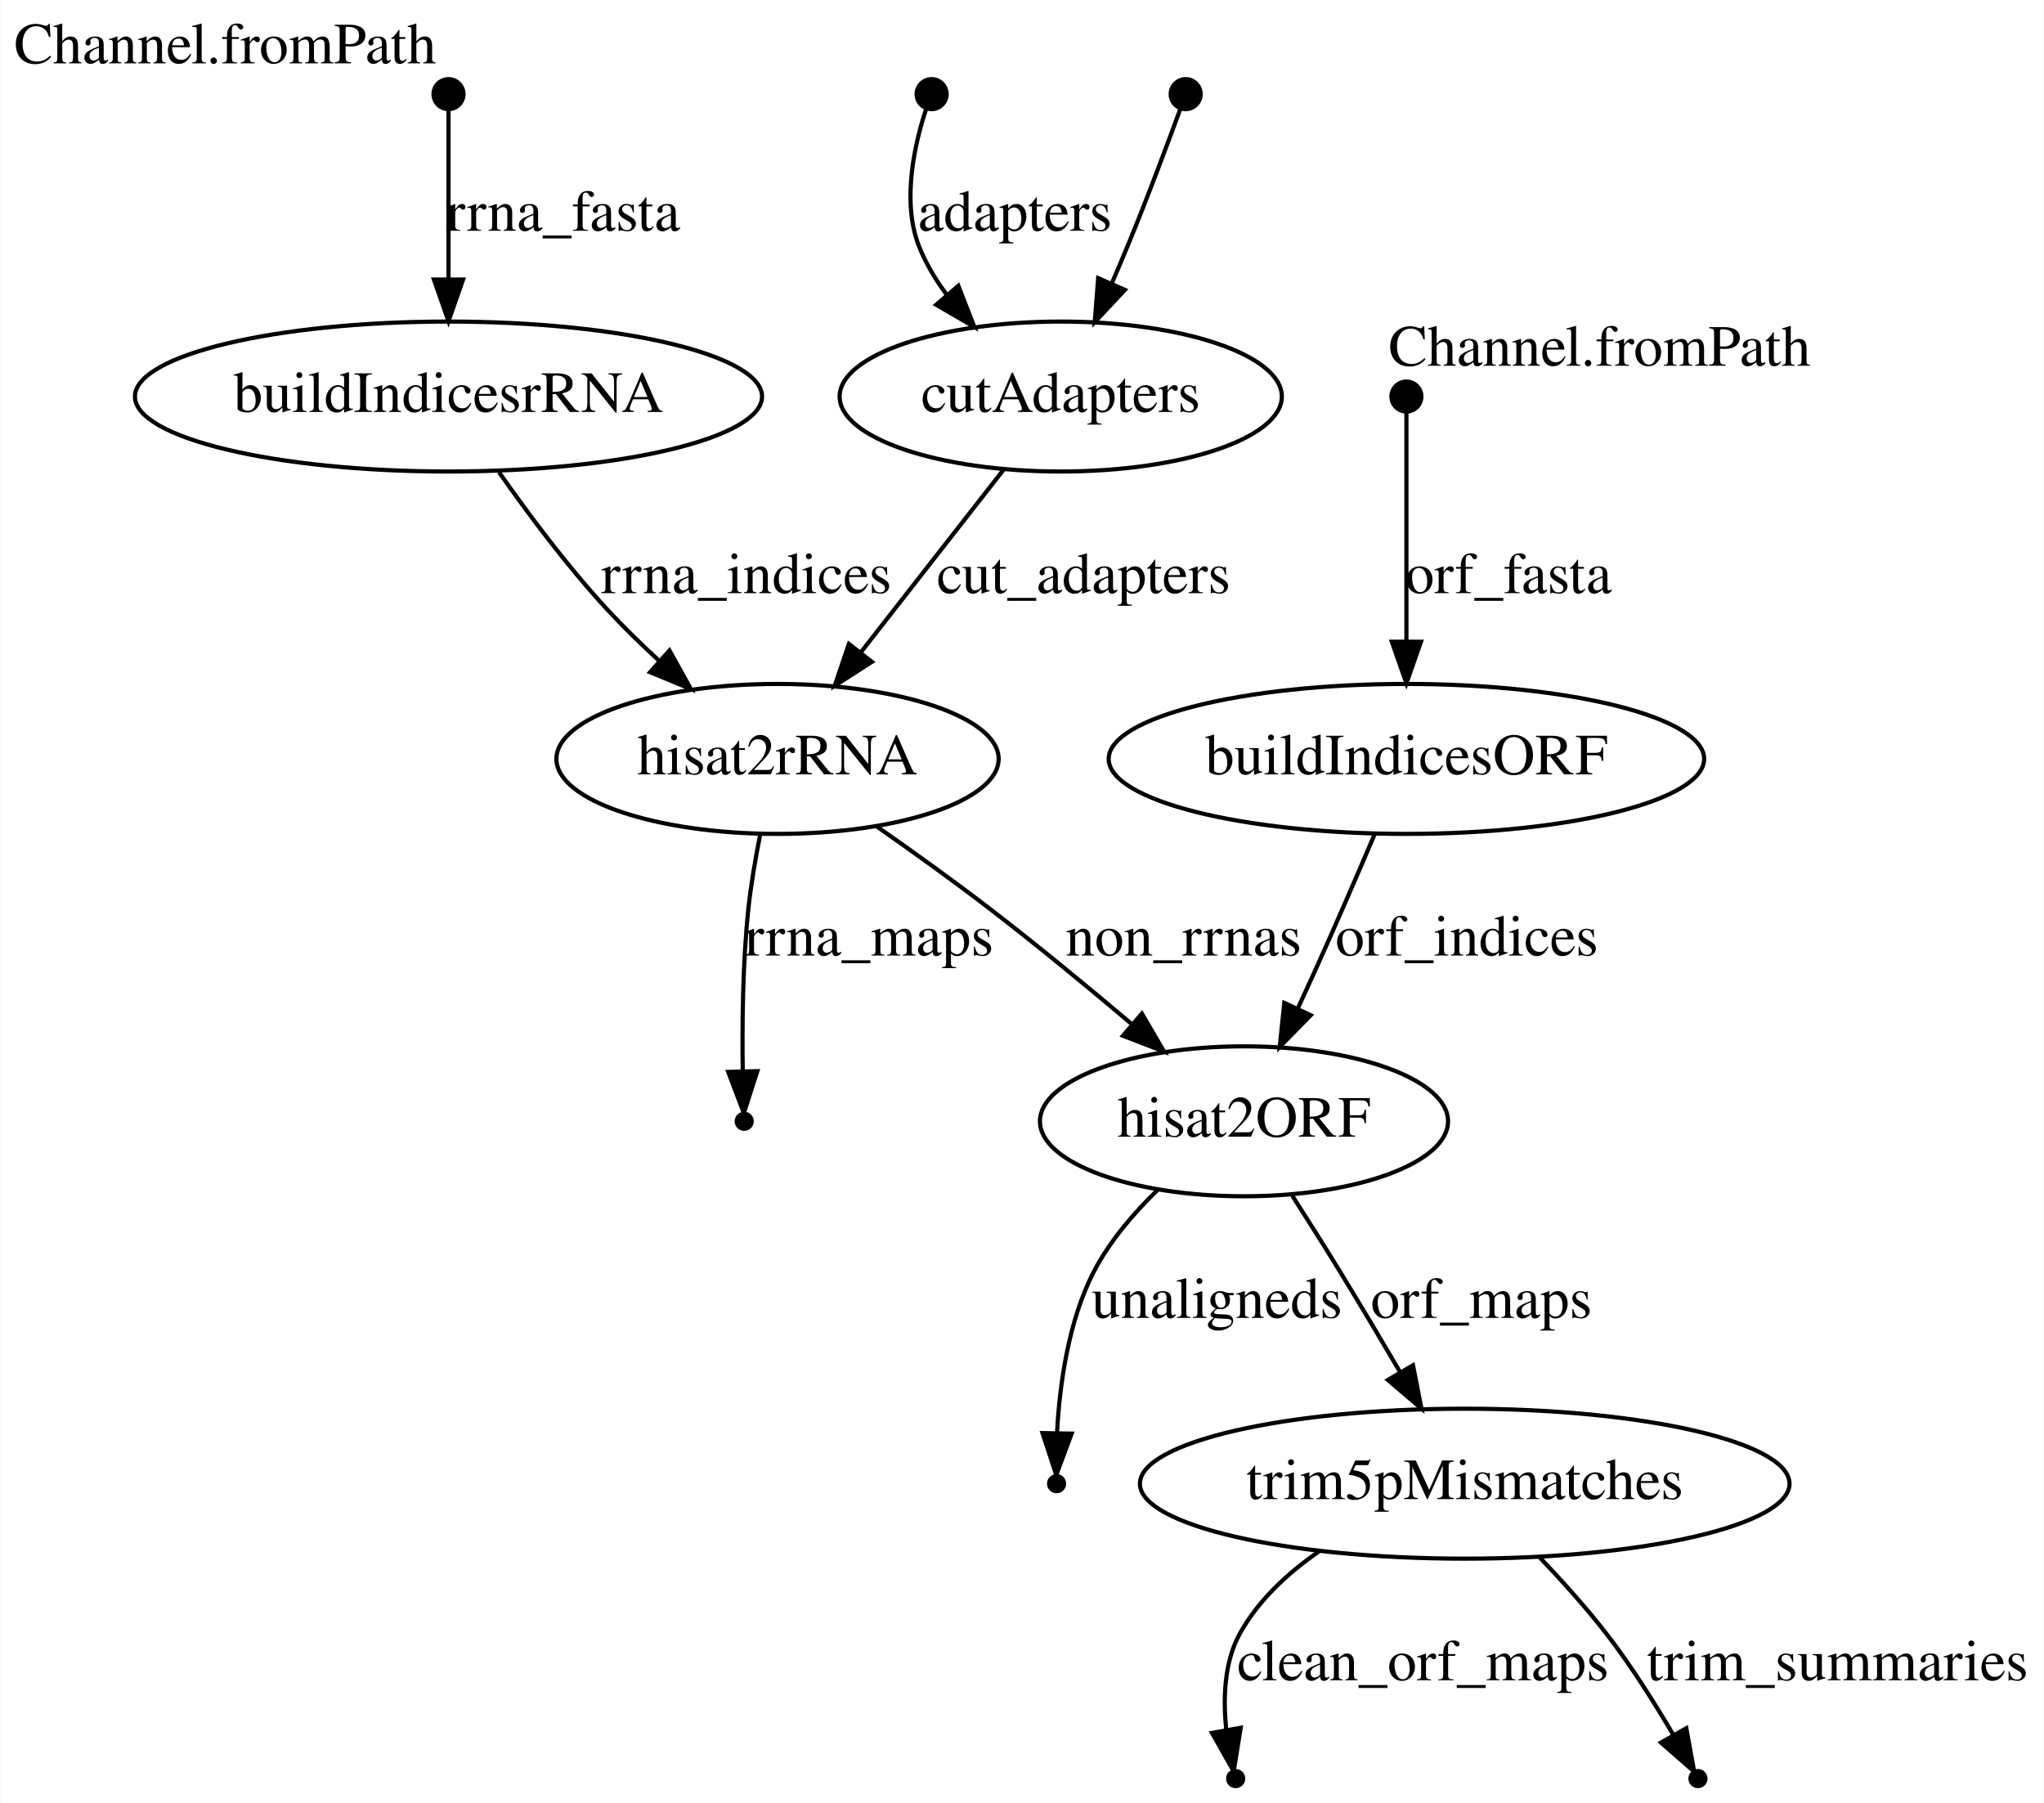
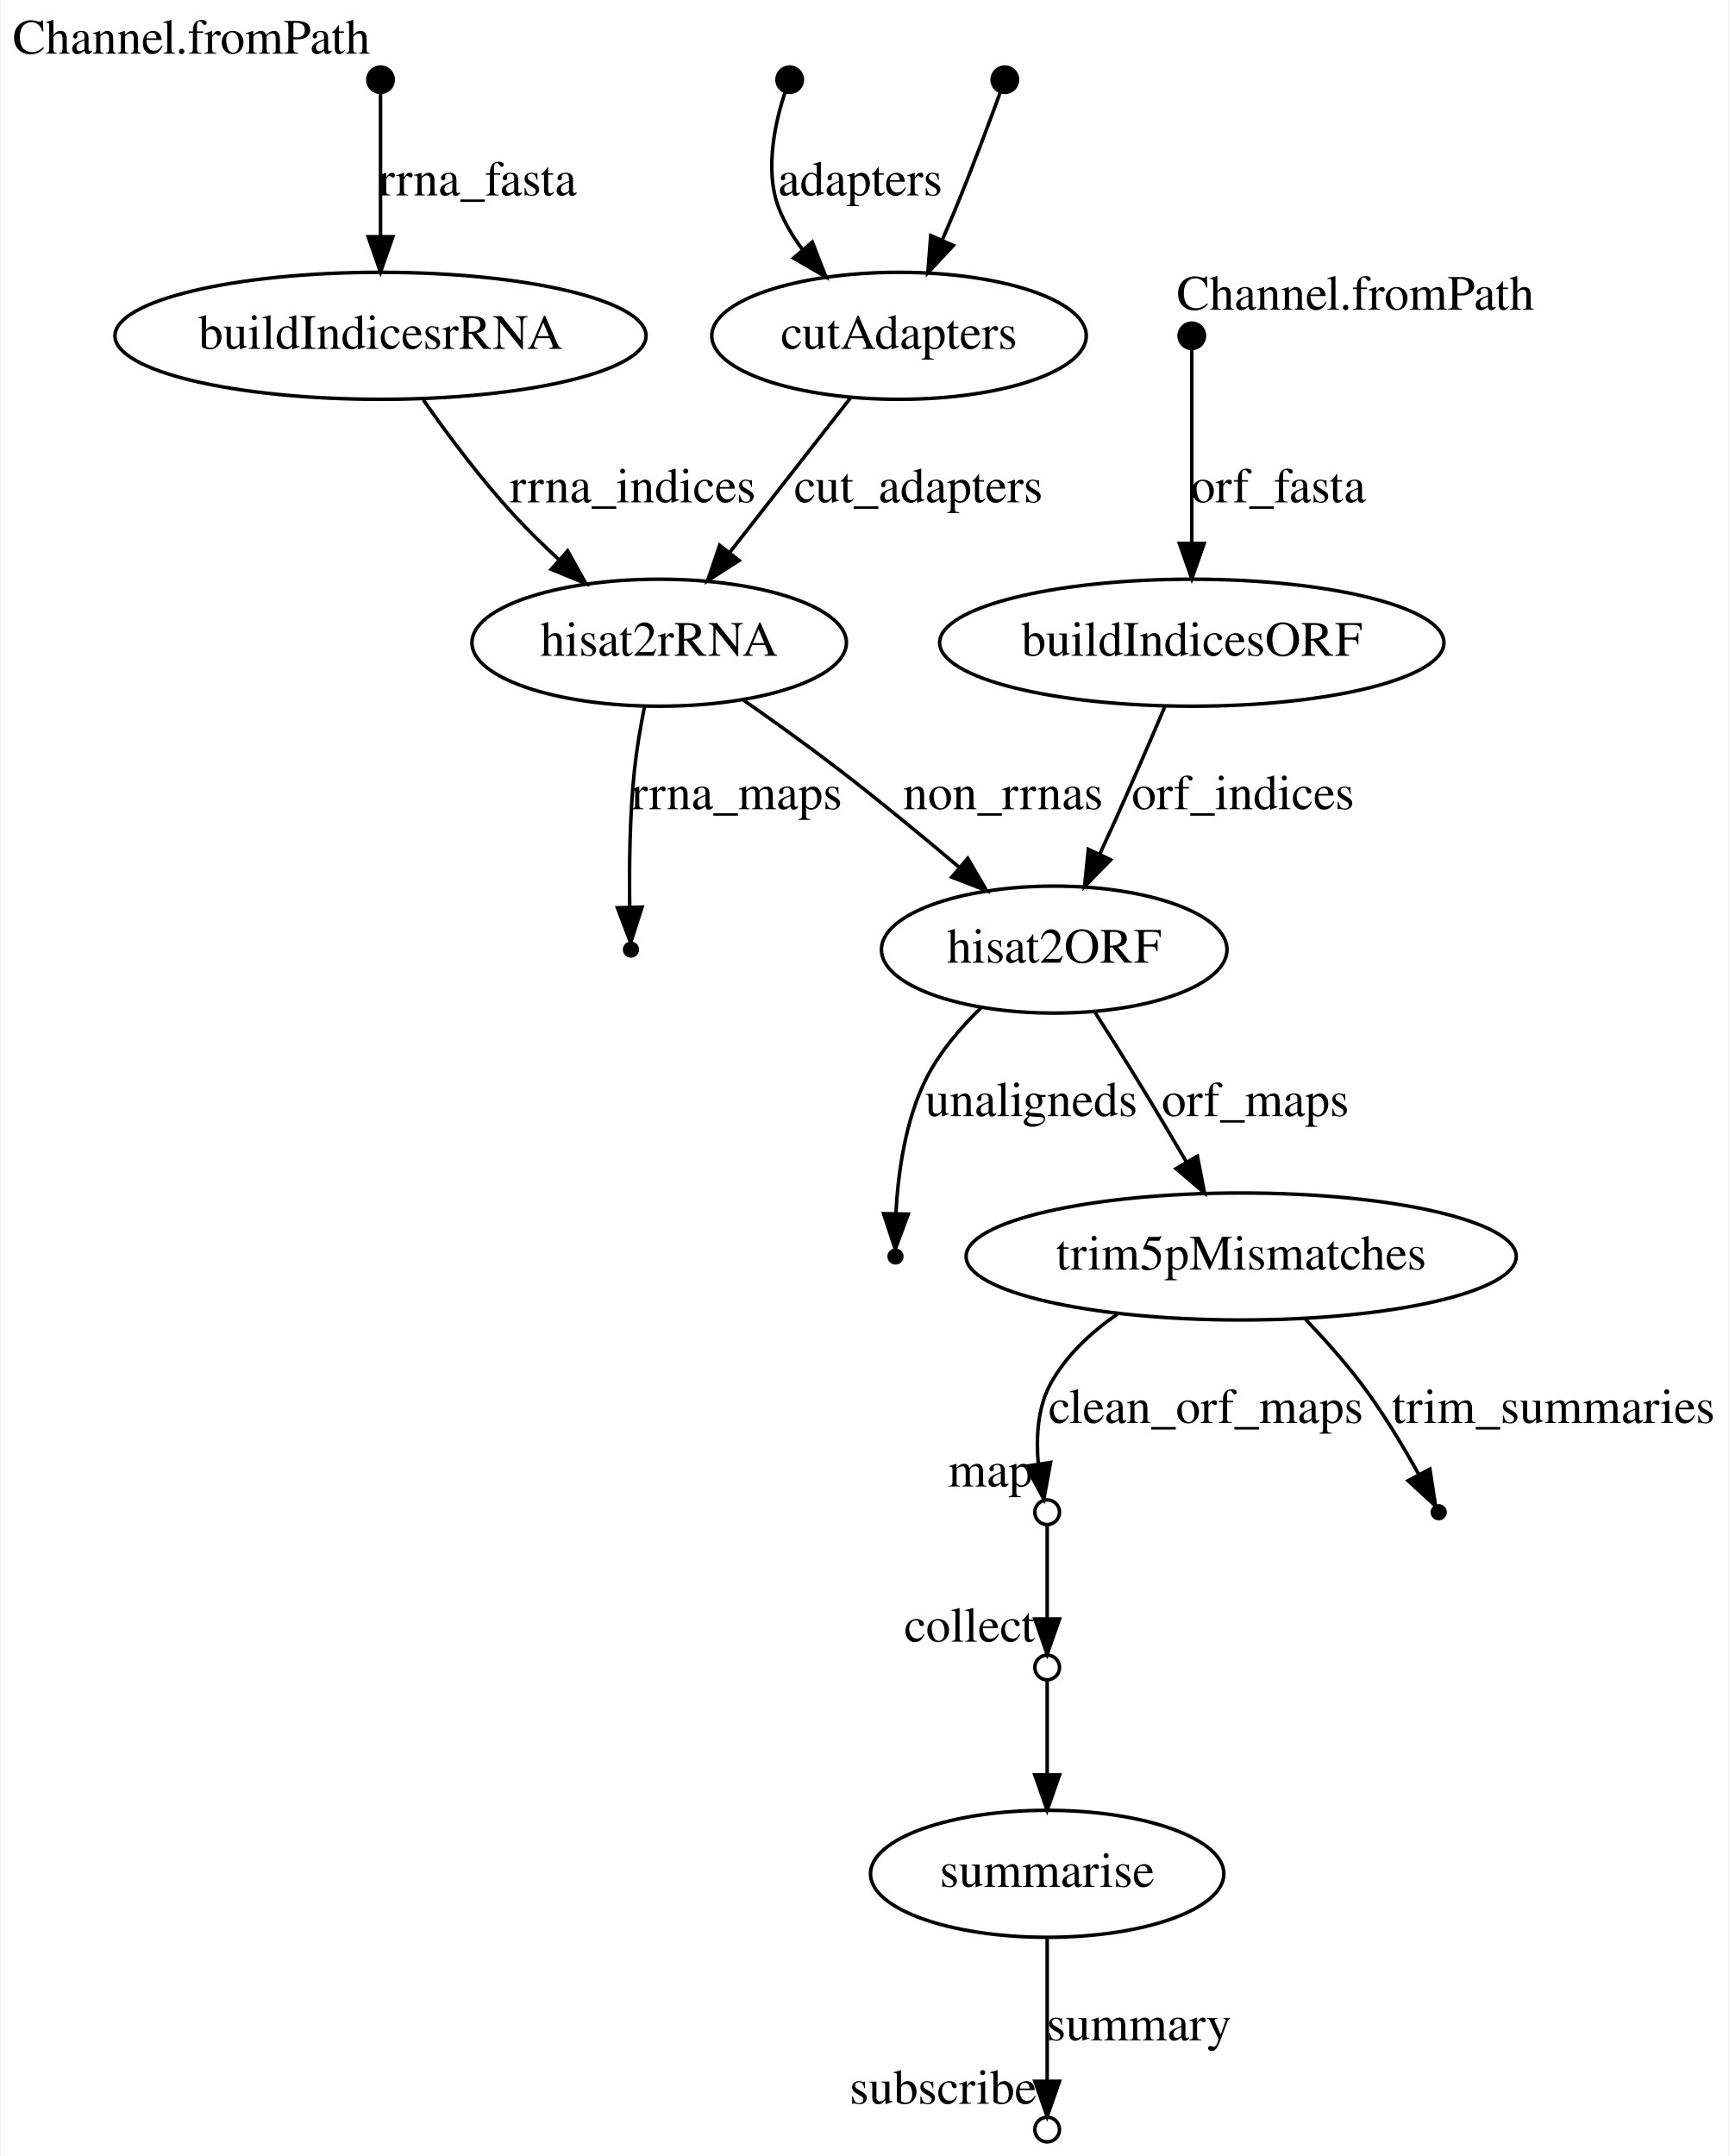
- <svg xmlns="http://www.w3.org/2000/svg" width="491pt" height="433pt" viewBox="0.00 0.00 490.60 432.80">
-   <g id="graph0" class="graph" transform="scale(1 1) rotate(0) translate(4 428.8)">
-     <polygon fill="#ffffff" stroke="transparent" points="-4,4 -4,-428.8 486.6,-428.8 486.6,4 -4,4" />
+ <svg xmlns="http://www.w3.org/2000/svg" width="490pt" height="611pt" viewBox="0.00 0.00 489.60 611.20">
+   <g id="graph0" class="graph" transform="scale(1 1) rotate(0) translate(4 607.2)">
+     <polygon fill="#ffffff" stroke="transparent" points="-4,4 -4,-607.2 485.6,-607.2 485.6,4 -4,4" />
    <g id="node1" class="node">
-       <ellipse fill="#000000" stroke="#000000" cx="103.6" cy="-406.2" rx="3.6" ry="3.6" />
-       <text text-anchor="middle" x="50" y="-413.6" font-family="Times,serif" font-size="14.00" fill="#000000">Channel.fromPath</text>
+       <ellipse fill="#000000" stroke="#000000" cx="103.6" cy="-584.6" rx="3.6" ry="3.6" />
+       <text text-anchor="middle" x="50" y="-592" font-family="Times,serif" font-size="14.00" fill="#000000">Channel.fromPath</text>
    </g>
    <g id="node2" class="node">
-       <ellipse fill="none" stroke="#000000" cx="103.6" cy="-333.6" rx="75.287" ry="18" />
-       <text text-anchor="middle" x="103.6" y="-329.9" font-family="Times,serif" font-size="14.00" fill="#000000">buildIndicesrRNA</text>
+       <ellipse fill="none" stroke="#000000" cx="103.6" cy="-512" rx="75.287" ry="18" />
+       <text text-anchor="middle" x="103.6" y="-508.3" font-family="Times,serif" font-size="14.00" fill="#000000">buildIndicesrRNA</text>
    </g>
    <g id="edge1" class="edge">
-       <path fill="none" stroke="#000000" d="M103.6,-402.297C103.6,-394.687 103.6,-377.263 103.6,-361.868" />
-       <polygon fill="#000000" stroke="#000000" points="107.1,-361.68 103.6,-351.68 100.1,-361.68 107.1,-361.68" />
-       <text text-anchor="middle" x="131.1" y="-373.4" font-family="Times,serif" font-size="14.00" fill="#000000">rrna_fasta</text>
+       <path fill="none" stroke="#000000" d="M103.6,-580.697C103.6,-573.087 103.6,-555.663 103.6,-540.268" />
+       <polygon fill="#000000" stroke="#000000" points="107.1,-540.08 103.6,-530.08 100.1,-540.08 107.1,-540.08" />
+       <text text-anchor="middle" x="131.1" y="-551.8" font-family="Times,serif" font-size="14.00" fill="#000000">rrna_fasta</text>
    </g>
    <g id="node3" class="node">
-       <ellipse fill="none" stroke="#000000" cx="182.6" cy="-246.6" rx="53.091" ry="18" />
-       <text text-anchor="middle" x="182.6" y="-242.9" font-family="Times,serif" font-size="14.00" fill="#000000">hisat2rRNA</text>
+       <ellipse fill="none" stroke="#000000" cx="182.6" cy="-425" rx="53.091" ry="18" />
+       <text text-anchor="middle" x="182.6" y="-421.3" font-family="Times,serif" font-size="14.00" fill="#000000">hisat2rRNA</text>
    </g>
    <g id="edge2" class="edge">
-       <path fill="none" stroke="#000000" d="M115.746,-315.412C122.812,-305.339 132.165,-292.824 141.6,-282.6 145.454,-278.423 149.754,-274.227 154.079,-270.249" />
-       <polygon fill="#000000" stroke="#000000" points="156.657,-272.641 161.8,-263.378 152.003,-267.412 156.657,-272.641" />
-       <text text-anchor="middle" x="175.1" y="-286.4" font-family="Times,serif" font-size="14.00" fill="#000000">rrna_indices</text>
+       <path fill="none" stroke="#000000" d="M115.746,-493.812C122.812,-483.739 132.165,-471.224 141.6,-461 145.454,-456.823 149.754,-452.627 154.079,-448.649" />
+       <polygon fill="#000000" stroke="#000000" points="156.657,-451.041 161.8,-441.778 152.003,-445.812 156.657,-451.041" />
+       <text text-anchor="middle" x="175.1" y="-464.8" font-family="Times,serif" font-size="14.00" fill="#000000">rrna_indices</text>
    </g>
    <g id="node6" class="node">
-       <ellipse fill="none" stroke="#000000" cx="294.6" cy="-159.6" rx="48.993" ry="18" />
-       <text text-anchor="middle" x="294.6" y="-155.9" font-family="Times,serif" font-size="14.00" fill="#000000">hisat2ORF</text>
+       <ellipse fill="none" stroke="#000000" cx="294.6" cy="-338" rx="48.993" ry="18" />
+       <text text-anchor="middle" x="294.6" y="-334.3" font-family="Times,serif" font-size="14.00" fill="#000000">hisat2ORF</text>
    </g>
    <g id="edge8" class="edge">
-       <path fill="none" stroke="#000000" d="M206.505,-230.327C215.154,-224.283 224.923,-217.272 233.6,-210.6 245.023,-201.816 257.274,-191.716 267.777,-182.833" />
-       <polygon fill="#000000" stroke="#000000" points="270.081,-185.468 275.425,-176.32 265.543,-180.138 270.081,-185.468" />
-       <text text-anchor="middle" x="280.1" y="-199.4" font-family="Times,serif" font-size="14.00" fill="#000000">non_rrnas</text>
+       <path fill="none" stroke="#000000" d="M206.505,-408.727C215.154,-402.683 224.923,-395.672 233.6,-389 245.023,-380.216 257.274,-370.116 267.777,-361.233" />
+       <polygon fill="#000000" stroke="#000000" points="270.081,-363.868 275.425,-354.719 265.543,-358.538 270.081,-363.868" />
+       <text text-anchor="middle" x="280.1" y="-377.8" font-family="Times,serif" font-size="14.00" fill="#000000">non_rrnas</text>
    </g>
    <g id="node10" class="node">
-       <ellipse fill="#000000" stroke="#000000" cx="174.6" cy="-159.6" rx="1.8" ry="1.8" />
+       <ellipse fill="#000000" stroke="#000000" cx="174.6" cy="-338" rx="1.8" ry="1.8" />
    </g>
    <g id="edge9" class="edge">
-       <path fill="none" stroke="#000000" d="M178.424,-228.378C177.297,-222.713 176.219,-216.425 175.6,-210.6 174.195,-197.374 174.094,-182.113 174.251,-171.757" />
-       <polygon fill="#000000" stroke="#000000" points="177.755,-171.641 174.518,-161.553 170.758,-171.458 177.755,-171.641" />
-       <text text-anchor="middle" x="204.6" y="-199.4" font-family="Times,serif" font-size="14.00" fill="#000000">rrna_maps</text>
+       <path fill="none" stroke="#000000" d="M178.424,-406.778C177.297,-401.113 176.219,-394.825 175.6,-389 174.195,-375.774 174.094,-360.513 174.251,-350.158" />
+       <polygon fill="#000000" stroke="#000000" points="177.755,-350.041 174.518,-339.953 170.758,-349.858 177.755,-350.041" />
+       <text text-anchor="middle" x="204.6" y="-377.8" font-family="Times,serif" font-size="14.00" fill="#000000">rrna_maps</text>
    </g>
    <g id="node4" class="node">
-       <ellipse fill="#000000" stroke="#000000" cx="333.6" cy="-333.6" rx="3.6" ry="3.6" />
-       <text text-anchor="middle" x="380" y="-341" font-family="Times,serif" font-size="14.00" fill="#000000">Channel.fromPath</text>
+       <ellipse fill="#000000" stroke="#000000" cx="333.6" cy="-512" rx="3.6" ry="3.6" />
+       <text text-anchor="middle" x="380" y="-519.4" font-family="Times,serif" font-size="14.00" fill="#000000">Channel.fromPath</text>
    </g>
    <g id="node5" class="node">
-       <ellipse fill="none" stroke="#000000" cx="333.6" cy="-246.6" rx="71.487" ry="18" />
-       <text text-anchor="middle" x="333.6" y="-242.9" font-family="Times,serif" font-size="14.00" fill="#000000">buildIndicesORF</text>
+       <ellipse fill="none" stroke="#000000" cx="333.6" cy="-425" rx="71.487" ry="18" />
+       <text text-anchor="middle" x="333.6" y="-421.3" font-family="Times,serif" font-size="14.00" fill="#000000">buildIndicesORF</text>
    </g>
    <g id="edge3" class="edge">
-       <path fill="none" stroke="#000000" d="M333.6,-329.862C333.6,-320.445 333.6,-295.053 333.6,-274.765" />
-       <polygon fill="#000000" stroke="#000000" points="337.1,-274.732 333.6,-264.732 330.1,-274.732 337.1,-274.732" />
-       <text text-anchor="middle" x="358.1" y="-286.4" font-family="Times,serif" font-size="14.00" fill="#000000">orf_fasta</text>
+       <path fill="none" stroke="#000000" d="M333.6,-508.262C333.6,-498.845 333.6,-473.453 333.6,-453.165" />
+       <polygon fill="#000000" stroke="#000000" points="337.1,-453.132 333.6,-443.132 330.1,-453.132 337.1,-453.132" />
+       <text text-anchor="middle" x="358.1" y="-464.8" font-family="Times,serif" font-size="14.00" fill="#000000">orf_fasta</text>
    </g>
    <g id="edge4" class="edge">
-       <path fill="none" stroke="#000000" d="M326.01,-228.597C321.837,-218.803 316.522,-206.497 311.6,-195.6 310.305,-192.732 308.932,-189.745 307.551,-186.773" />
-       <polygon fill="#000000" stroke="#000000" points="310.611,-185.055 303.194,-177.49 304.275,-188.029 310.611,-185.055" />
-       <text text-anchor="middle" x="348.1" y="-199.4" font-family="Times,serif" font-size="14.00" fill="#000000">orf_indices</text>
+       <path fill="none" stroke="#000000" d="M326.01,-406.997C321.837,-397.203 316.522,-384.897 311.6,-374 310.305,-371.132 308.932,-368.145 307.551,-365.173" />
+       <polygon fill="#000000" stroke="#000000" points="310.611,-363.455 303.194,-355.89 304.275,-366.429 310.611,-363.455" />
+       <text text-anchor="middle" x="348.1" y="-377.8" font-family="Times,serif" font-size="14.00" fill="#000000">orf_indices</text>
    </g>
    <g id="node11" class="node">
-       <ellipse fill="#000000" stroke="#000000" cx="249.6" cy="-72.6" rx="1.8" ry="1.8" />
+       <ellipse fill="#000000" stroke="#000000" cx="249.6" cy="-251" rx="1.8" ry="1.8" />
    </g>
    <g id="edge10" class="edge">
-       <path fill="none" stroke="#000000" d="M273.83,-143.087C268.061,-137.491 262.355,-130.813 258.6,-123.6 252.294,-111.488 250.303,-95.797 249.726,-85.037" />
-       <polygon fill="#000000" stroke="#000000" points="253.219,-84.618 249.534,-74.685 246.22,-84.748 253.219,-84.618" />
-       <text text-anchor="middle" x="288.1" y="-112.4" font-family="Times,serif" font-size="14.00" fill="#000000">unaligneds</text>
+       <path fill="none" stroke="#000000" d="M273.83,-321.487C268.061,-315.891 262.355,-309.213 258.6,-302 252.294,-289.888 250.303,-274.197 249.726,-263.437" />
+       <polygon fill="#000000" stroke="#000000" points="253.219,-263.018 249.534,-253.085 246.22,-263.148 253.219,-263.018" />
+       <text text-anchor="middle" x="288.1" y="-290.8" font-family="Times,serif" font-size="14.00" fill="#000000">unaligneds</text>
    </g>
    <g id="node12" class="node">
-       <ellipse fill="none" stroke="#000000" cx="347.6" cy="-72.6" rx="77.986" ry="18" />
-       <text text-anchor="middle" x="347.6" y="-68.9" font-family="Times,serif" font-size="14.00" fill="#000000">trim5pMismatches</text>
+       <ellipse fill="none" stroke="#000000" cx="347.6" cy="-251" rx="77.986" ry="18" />
+       <text text-anchor="middle" x="347.6" y="-247.3" font-family="Times,serif" font-size="14.00" fill="#000000">trim5pMismatches</text>
    </g>
    <g id="edge11" class="edge">
-       <path fill="none" stroke="#000000" d="M306.196,-141.737C309.886,-135.976 313.955,-129.543 317.6,-123.6 322.386,-115.796 327.476,-107.244 332.078,-99.411" />
-       <polygon fill="#000000" stroke="#000000" points="335.183,-101.034 337.209,-90.634 329.14,-97.501 335.183,-101.034" />
-       <text text-anchor="middle" x="351.6" y="-112.4" font-family="Times,serif" font-size="14.00" fill="#000000">orf_maps</text>
+       <path fill="none" stroke="#000000" d="M306.196,-320.137C309.886,-314.375 313.955,-307.943 317.6,-302 322.386,-294.195 327.476,-285.644 332.078,-277.811" />
+       <polygon fill="#000000" stroke="#000000" points="335.183,-279.434 337.209,-269.034 329.14,-275.901 335.183,-279.434" />
+       <text text-anchor="middle" x="351.6" y="-290.8" font-family="Times,serif" font-size="14.00" fill="#000000">orf_maps</text>
    </g>
    <g id="node7" class="node">
-       <ellipse fill="#000000" stroke="#000000" cx="280.6" cy="-406.2" rx="3.6" ry="3.6" />
+       <ellipse fill="#000000" stroke="#000000" cx="280.6" cy="-584.6" rx="3.6" ry="3.6" />
    </g>
    <g id="node8" class="node">
-       <ellipse fill="none" stroke="#000000" cx="250.6" cy="-333.6" rx="53.091" ry="18" />
-       <text text-anchor="middle" x="250.6" y="-329.9" font-family="Times,serif" font-size="14.00" fill="#000000">cutAdapters</text>
+       <ellipse fill="none" stroke="#000000" cx="250.6" cy="-512" rx="53.091" ry="18" />
+       <text text-anchor="middle" x="250.6" y="-508.3" font-family="Times,serif" font-size="14.00" fill="#000000">cutAdapters</text>
    </g>
    <g id="edge5" class="edge">
-       <path fill="none" stroke="#000000" d="M279.348,-402.745C276.969,-396.224 271.588,-381.672 266.6,-369.6 265.411,-366.722 264.139,-363.729 262.851,-360.752" />
-       <polygon fill="#000000" stroke="#000000" points="265.995,-359.208 258.763,-351.465 259.588,-362.027 265.995,-359.208" />
+       <path fill="none" stroke="#000000" d="M279.348,-581.145C276.969,-574.624 271.588,-560.072 266.6,-548 265.411,-545.122 264.139,-542.129 262.851,-539.153" />
+       <polygon fill="#000000" stroke="#000000" points="265.995,-537.608 258.763,-529.865 259.588,-540.428 265.995,-537.608" />
    </g>
    <g id="edge7" class="edge">
-       <path fill="none" stroke="#000000" d="M236.839,-315.994C226.977,-303.377 213.543,-286.189 202.512,-272.076" />
-       <polygon fill="#000000" stroke="#000000" points="205.256,-269.903 196.34,-264.18 199.741,-274.214 205.256,-269.903" />
-       <text text-anchor="middle" x="256.1" y="-286.4" font-family="Times,serif" font-size="14.00" fill="#000000">cut_adapters</text>
+       <path fill="none" stroke="#000000" d="M236.839,-494.394C226.977,-481.776 213.543,-464.589 202.512,-450.476" />
+       <polygon fill="#000000" stroke="#000000" points="205.256,-448.303 196.34,-442.58 199.741,-452.614 205.256,-448.303" />
+       <text text-anchor="middle" x="256.1" y="-464.8" font-family="Times,serif" font-size="14.00" fill="#000000">cut_adapters</text>
    </g>
    <g id="node9" class="node">
-       <ellipse fill="#000000" stroke="#000000" cx="219.6" cy="-406.2" rx="3.6" ry="3.6" />
+       <ellipse fill="#000000" stroke="#000000" cx="219.6" cy="-584.6" rx="3.6" ry="3.6" />
    </g>
    <g id="edge6" class="edge">
-       <path fill="none" stroke="#000000" d="M218.283,-402.614C216.026,-395.875 212.078,-380.975 216.6,-369.6 218.208,-365.556 220.51,-361.703 223.167,-358.125" />
-       <polygon fill="#000000" stroke="#000000" points="226.013,-360.183 229.858,-350.311 220.695,-355.631 226.013,-360.183" />
-       <text text-anchor="middle" x="239.6" y="-373.4" font-family="Times,serif" font-size="14.00" fill="#000000">adapters</text>
+       <path fill="none" stroke="#000000" d="M218.283,-581.014C216.026,-574.275 212.078,-559.375 216.6,-548 218.208,-543.956 220.51,-540.103 223.167,-536.525" />
+       <polygon fill="#000000" stroke="#000000" points="226.013,-538.583 229.858,-528.711 220.695,-534.031 226.013,-538.583" />
+       <text text-anchor="middle" x="239.6" y="-551.8" font-family="Times,serif" font-size="14.00" fill="#000000">adapters</text>
    </g>
    <g id="node13" class="node">
-       <ellipse fill="#000000" stroke="#000000" cx="292.6" cy="-1.8" rx="1.8" ry="1.8" />
+       <ellipse fill="none" stroke="#000000" cx="292.6" cy="-178.5" rx="3.5" ry="3.5" />
+       <text text-anchor="middle" x="276.6" y="-185.8" font-family="Times,serif" font-size="14.00" fill="#000000">map</text>
    </g>
    <g id="edge12" class="edge">
-       <path fill="none" stroke="#000000" d="M312.596,-56.324C305.051,-51.12 298.022,-44.584 293.6,-36.6 289.72,-29.594 289.589,-20.518 290.365,-13.391" />
-       <polygon fill="#000000" stroke="#000000" points="293.812,-13.998 292.128,-3.537 286.921,-12.764 293.812,-13.998" />
-       <text text-anchor="middle" x="337.6" y="-25.4" font-family="Times,serif" font-size="14.00" fill="#000000">clean_orf_maps</text>
+       <path fill="none" stroke="#000000" d="M312.588,-234.728C305.044,-229.524 298.016,-222.987 293.6,-215 289.827,-208.176 289.449,-199.484 290.074,-192.293" />
+       <polygon fill="#000000" stroke="#000000" points="293.565,-192.627 291.652,-182.206 286.649,-191.545 293.565,-192.627" />
+       <text text-anchor="middle" x="337.6" y="-203.8" font-family="Times,serif" font-size="14.00" fill="#000000">clean_orf_maps</text>
    </g>
    <g id="node14" class="node">
-       <ellipse fill="#000000" stroke="#000000" cx="403.6" cy="-1.8" rx="1.8" ry="1.8" />
+       <ellipse fill="#000000" stroke="#000000" cx="403.6" cy="-178.5" rx="1.8" ry="1.8" />
    </g>
    <g id="edge13" class="edge">
-       <path fill="none" stroke="#000000" d="M365.61,-54.897C370.993,-49.253 376.749,-42.847 381.6,-36.6 387.627,-28.839 393.525,-19.379 397.694,-12.282" />
-       <polygon fill="#000000" stroke="#000000" points="400.803,-13.894 402.697,-3.47 394.716,-10.438 400.803,-13.894" />
-       <text text-anchor="middle" x="437.1" y="-25.4" font-family="Times,serif" font-size="14.00" fill="#000000">trim_summaries</text>
+       <path fill="none" stroke="#000000" d="M365.692,-233.361C371.079,-227.719 376.816,-221.298 381.6,-215 387.827,-206.803 393.783,-196.735 397.924,-189.251" />
+       <polygon fill="#000000" stroke="#000000" points="401.103,-190.729 402.715,-180.257 394.924,-187.438 401.103,-190.729" />
+       <text text-anchor="middle" x="436.1" y="-203.8" font-family="Times,serif" font-size="14.00" fill="#000000">trim_summaries</text>
+     </g>
+     <g id="node15" class="node">
+       <ellipse fill="none" stroke="#000000" cx="292.6" cy="-134.5" rx="3.5" ry="3.5" />
+       <text text-anchor="middle" x="270.6" y="-141.8" font-family="Times,serif" font-size="14.00" fill="#000000">collect</text>
+     </g>
+     <g id="edge14" class="edge">
+       <path fill="none" stroke="#000000" d="M292.6,-174.749C292.6,-168.969 292.6,-157.591 292.6,-148.404" />
+       <polygon fill="#000000" stroke="#000000" points="296.1,-148.242 292.6,-138.242 289.1,-148.242 296.1,-148.242" />
+     </g>
+     <g id="node16" class="node">
+       <ellipse fill="none" stroke="#000000" cx="292.6" cy="-76" rx="50.091" ry="18" />
+       <text text-anchor="middle" x="292.6" y="-72.3" font-family="Times,serif" font-size="14.00" fill="#000000">summarise</text>
+     </g>
+     <g id="edge15" class="edge">
+       <path fill="none" stroke="#000000" d="M292.6,-130.662C292.6,-125.171 292.6,-114.585 292.6,-104.179" />
+       <polygon fill="#000000" stroke="#000000" points="296.1,-104.029 292.6,-94.029 289.1,-104.029 296.1,-104.029" />
+     </g>
+     <g id="node17" class="node">
+       <ellipse fill="none" stroke="#000000" cx="292.6" cy="-3.5" rx="3.5" ry="3.5" />
+       <text text-anchor="middle" x="263.1" y="-10.8" font-family="Times,serif" font-size="14.00" fill="#000000">subscribe</text>
+     </g>
+     <g id="edge16" class="edge">
+       <path fill="none" stroke="#000000" d="M292.6,-57.705C292.6,-45.136 292.6,-28.715 292.6,-17.254" />
+       <polygon fill="#000000" stroke="#000000" points="296.1,-17.182 292.6,-7.182 289.1,-17.183 296.1,-17.182" />
+       <text text-anchor="middle" x="318.6" y="-28.8" font-family="Times,serif" font-size="14.00" fill="#000000">summary</text>
    </g>
  </g>
</svg>
